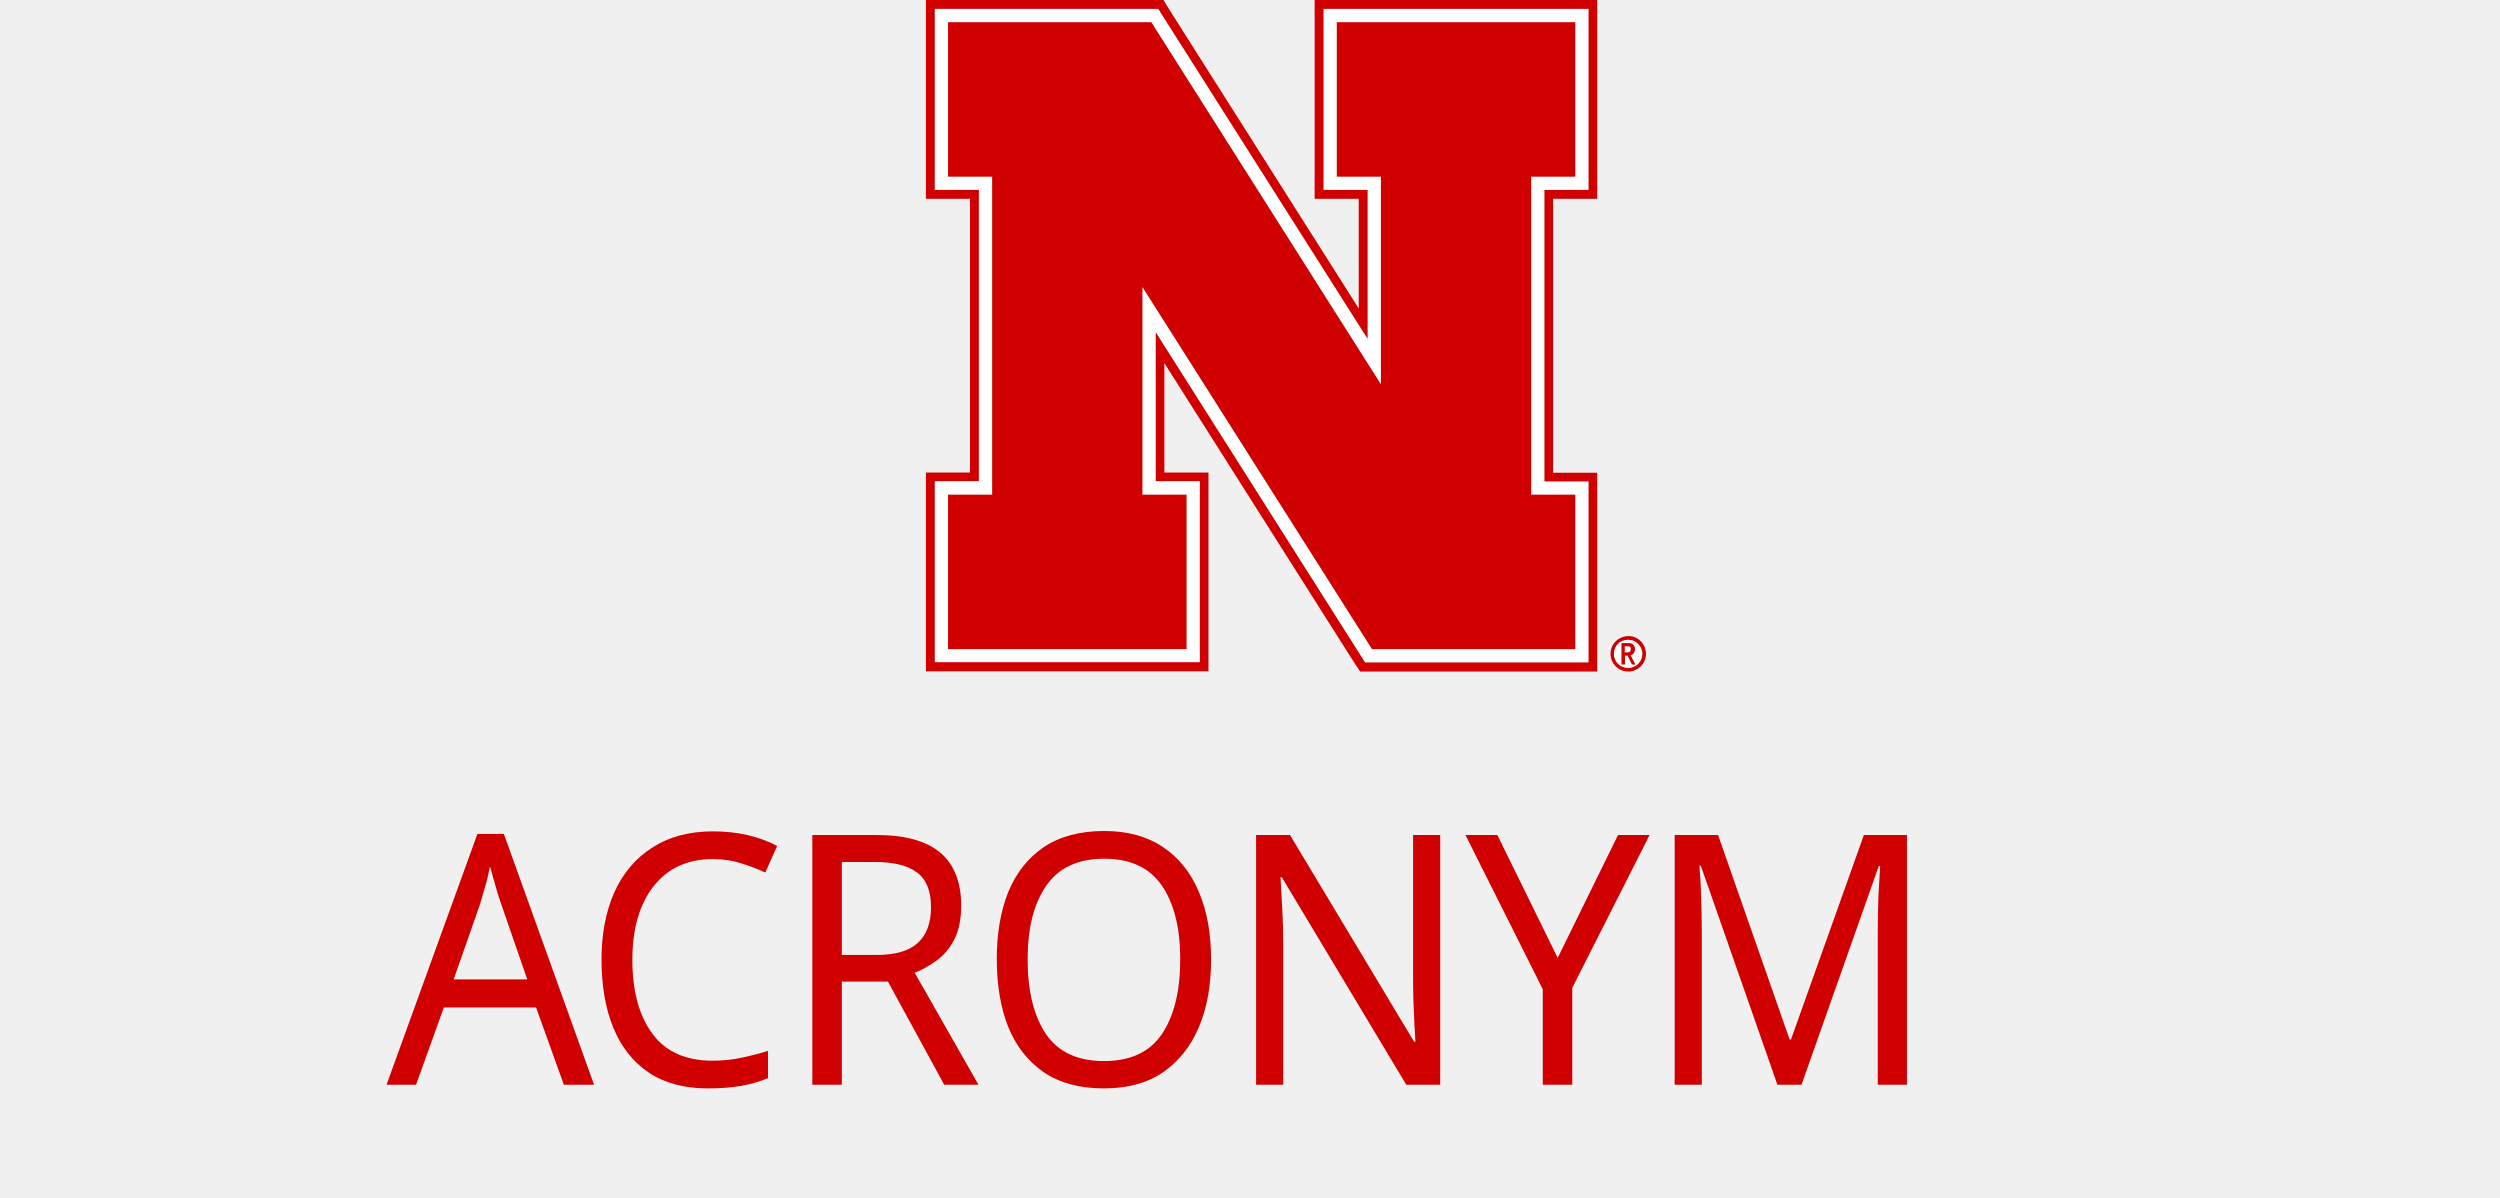
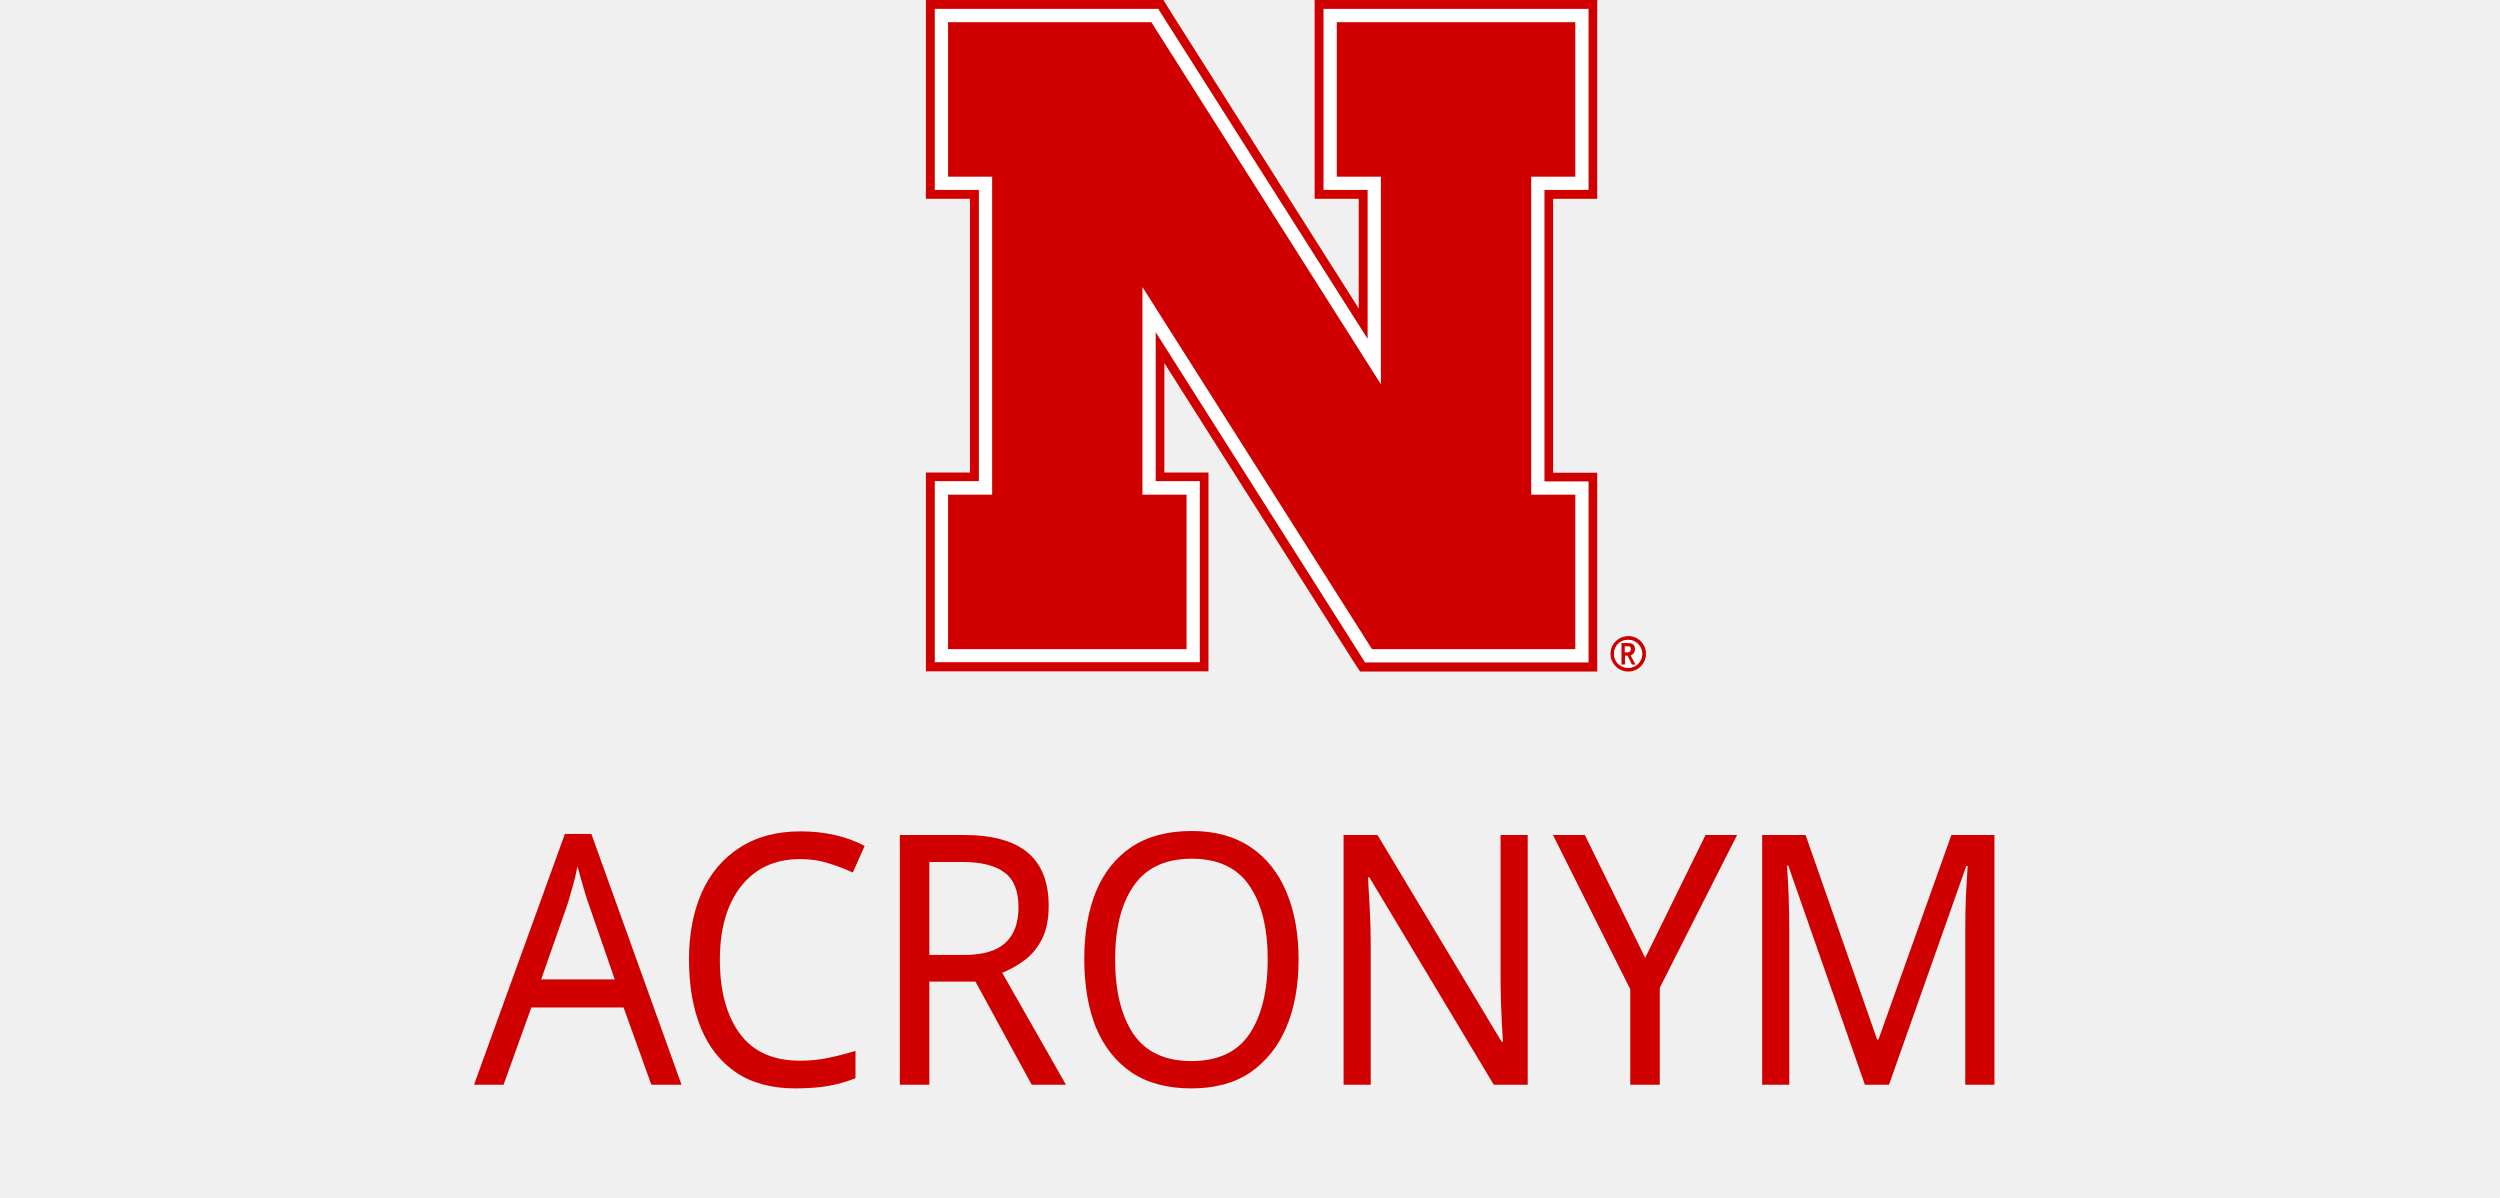
<svg xmlns="http://www.w3.org/2000/svg" data-name="v_acronym" viewBox="0 0 107.14 51.33">
  <g>
    <path class="n_main_color" d="M69.78,28.62c-.34,0-.61-.26-.61-.6s.27-.6,.61-.6c.32,0,.6,.28,.6,.6s-.27,.6-.6,.6m.02-1.36c-.44,0-.78,.34-.78,.76s.34,.76,.76,.76,.76-.34,.76-.76-.34-.76-.74-.76" fill="#d00000" />
    <path class="n_secondary_color" d="M69.78,28.62c-.34,0-.61-.26-.61-.6s.27-.6,.61-.6c.32,0,.6,.28,.6,.6,0,.34-.27,.6-.6,.6" fill="#fff" />
    <g>
      <path class="n_secondary_color" d="M50.85,21.2v6.62h-10.22v-6.62h1.89V7.57h-1.89V.95h8.71l9.84,15.52V7.57h-1.89V.95h10.22V7.57h-1.89v13.63h1.89v6.62h-8.71l-9.84-15.52v8.9h1.89ZM67.51,.38h-10.79v7.76h1.89v6.38L49.81,.64l-.15-.27h-9.6v7.76h1.89v12.49h-1.89v7.76h11.36v-7.76h-1.89v-6.38l8.8,13.88,.17,.27h9.58v-7.76h-1.89V8.14h1.89V.38h-.57Z" fill="#fff" />
      <polygon class="n_main_color" points="59.18 16.47 49.34 .95 40.63 .95 40.63 7.57 42.52 7.57 42.52 21.2 40.63 21.2 40.63 27.82 50.85 27.82 50.85 21.2 48.96 21.2 48.96 12.3 58.8 27.82 67.51 27.82 67.51 21.2 65.62 21.2 65.62 7.57 67.51 7.57 67.51 .95 57.29 .95 57.29 7.57 59.18 7.57 59.18 16.47" fill="#d00000" />
      <path class="n_main_color" d="M68.08,.95v7.19h-1.89v12.49h1.89v7.76h-9.58l-.17-.27-8.8-13.88v6.38h1.89v7.76h-11.36v-7.76h1.89V8.14h-1.89V.38h9.58l.17,.27,8.8,13.87v-6.38h-1.89V.38h11.36V.95Zm-.57-.95h-11.17V8.52h1.89v4.7L50.13,.44l-.27-.44h-10.18V8.52h1.89v11.73h-1.89v8.52h12.11v-8.52h-1.89v-4.69l8.1,12.78,.29,.44h10.16v-8.52h-1.89V8.52h1.89V0h-.94Zm2.2,27.96h.07c.07-.02,.11-.05,.11-.15,0-.06-.02-.09-.07-.11h-.19v.26h.08Zm-.23-.4h.27c.11,0,.15,0,.21,.04,.07,.04,.11,.11,.11,.21,0,.08-.02,.13-.06,.19-.02,.04-.05,.04-.11,.08h-.02l.21,.4h-.15l-.19-.38h-.11v.38h-.15v-.91Z" fill="#d00000" />
    </g>
  </g>
-   <text style="text-align: center; transform-origin: center center;" text-anchor="middle" transform="scale(.93 1)" class="text_main_color" fill="#d00000" font-family="Oswald-Medium, Oswald" font-size="15" letter-spacing="-.02em">
-     <tspan class="acronym_first_line" x="53.57" y="46.49">ACRONYM</tspan>
+   <text style="text-align: center;" text-anchor="middle" transform="translate(53.57,0) scale(.93 1)" class="text_main_color" fill="#d00000" font-family="Oswald-Medium, Oswald" font-size="15" letter-spacing="-.02em">
+     <tspan class="acronym_first_line" x="0" y="46.49">ACRONYM</tspan>
  </text>
</svg>
